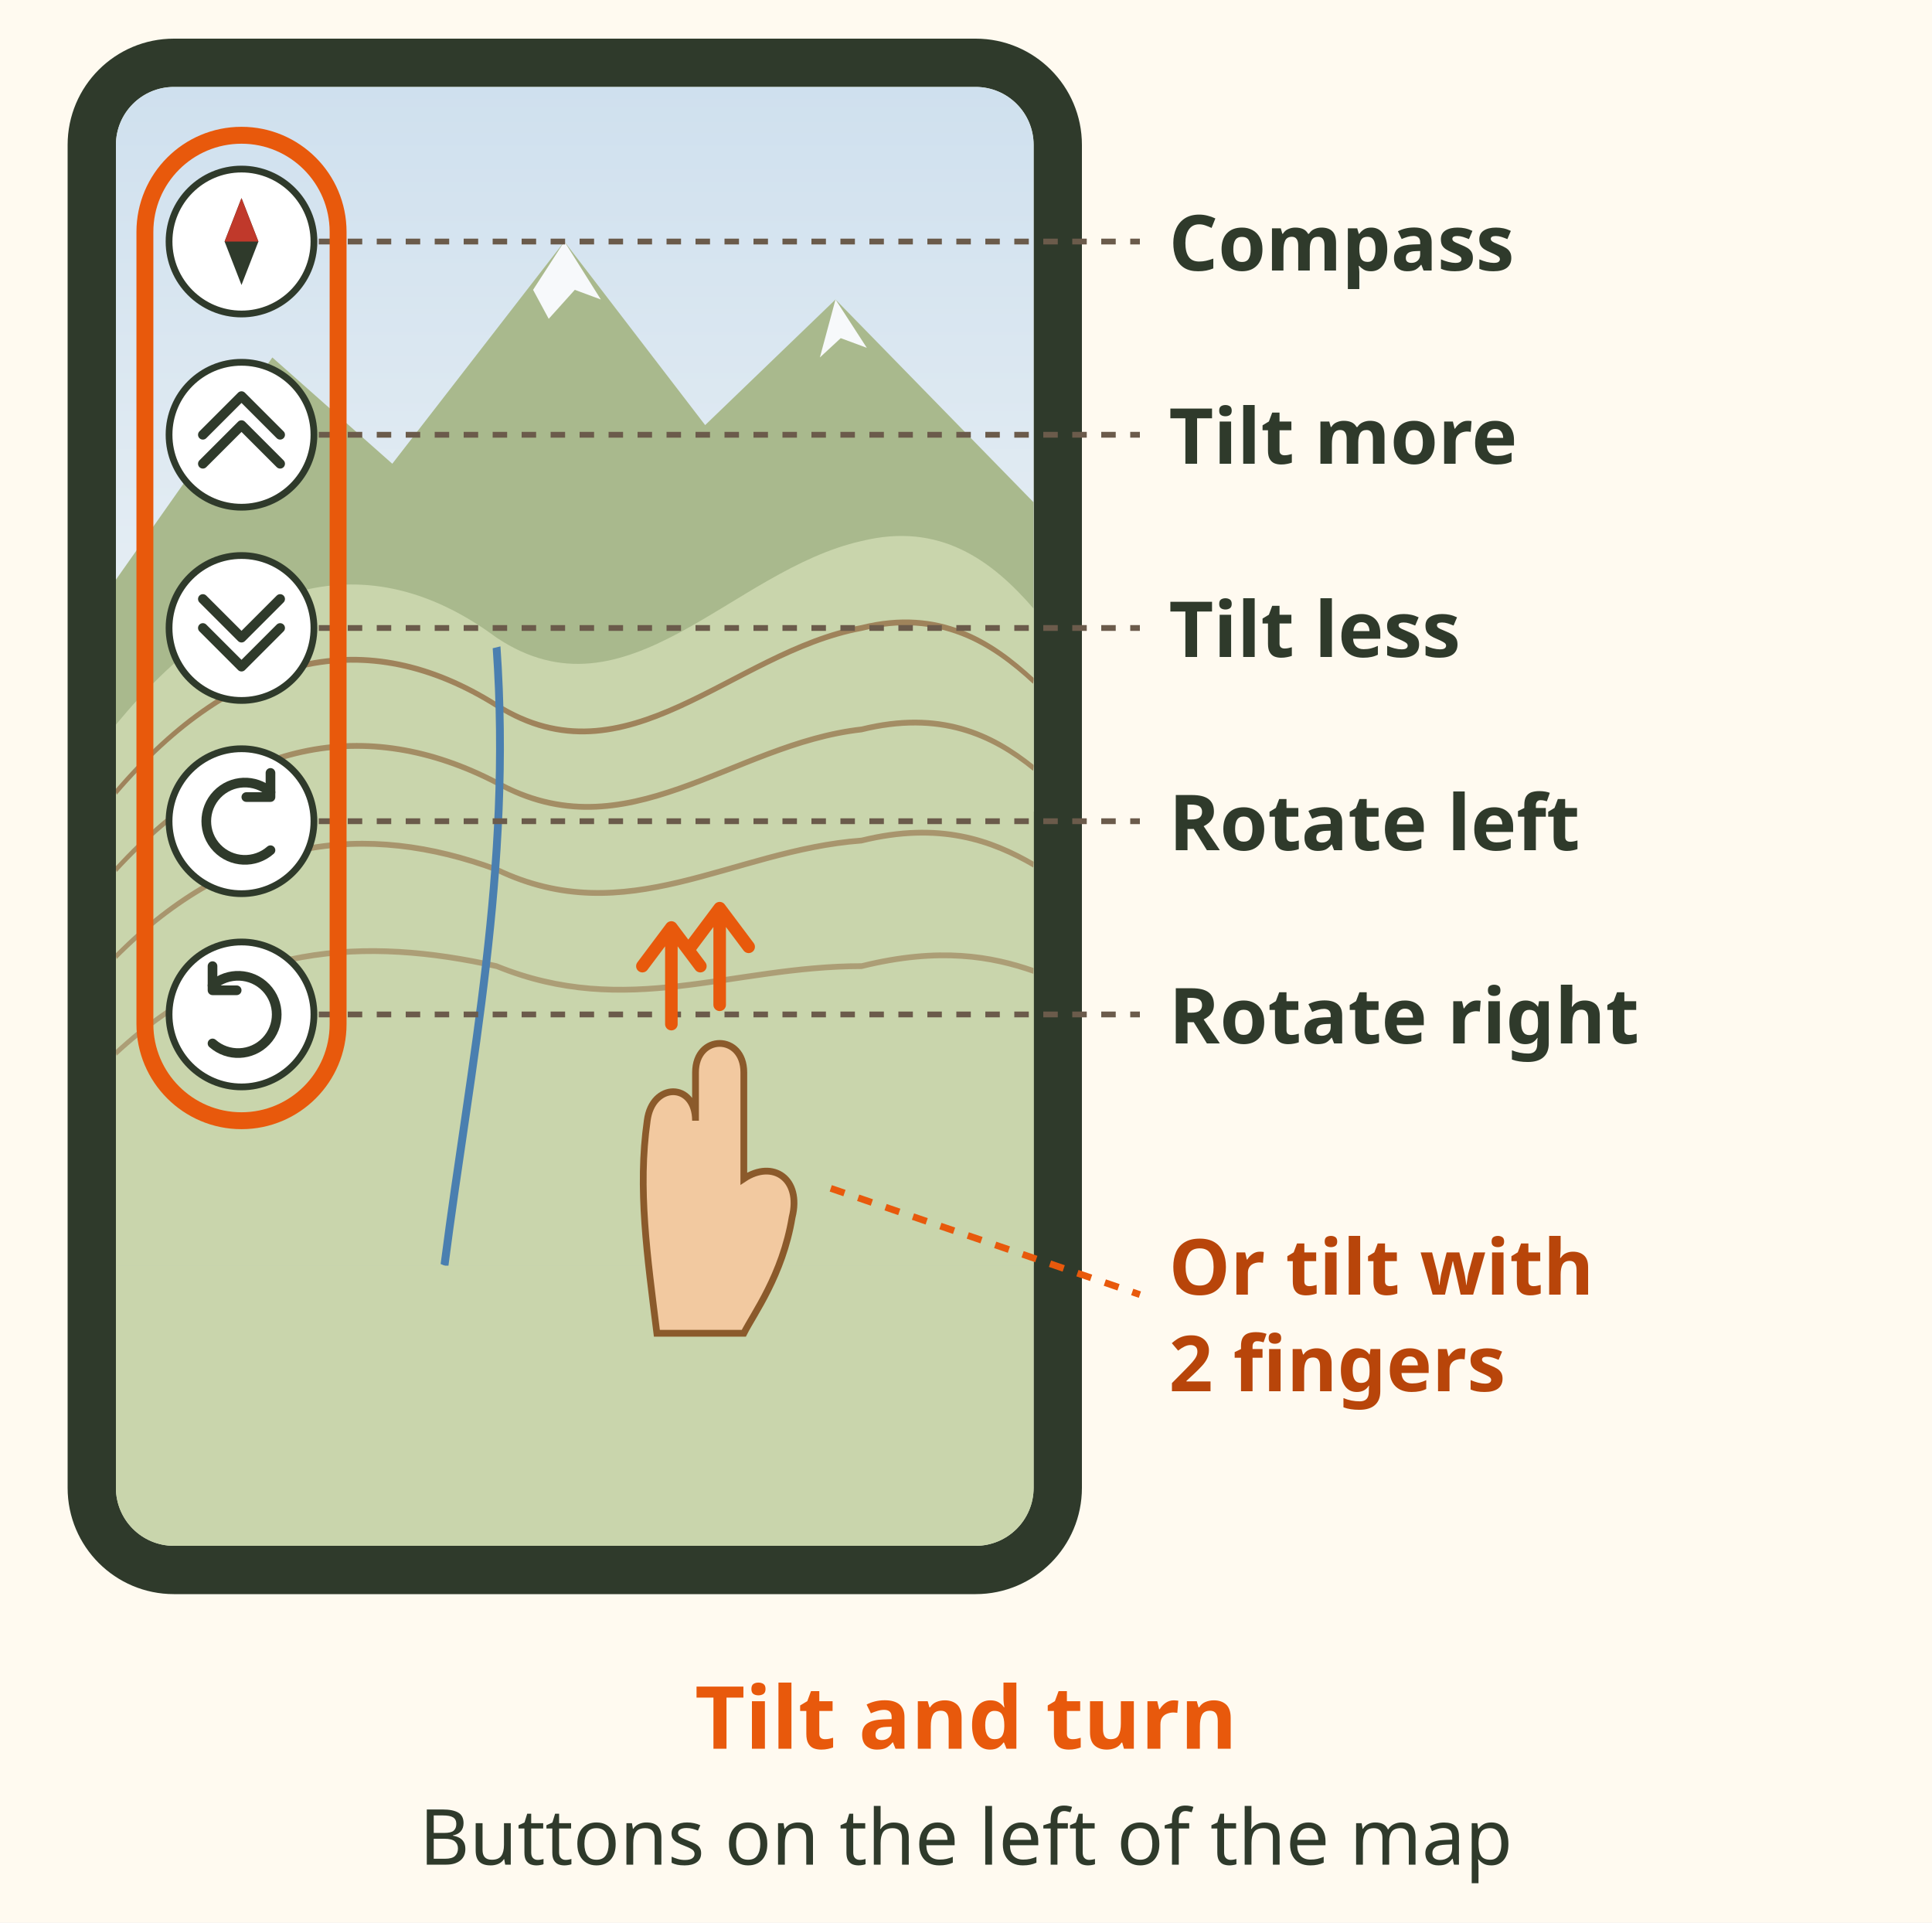
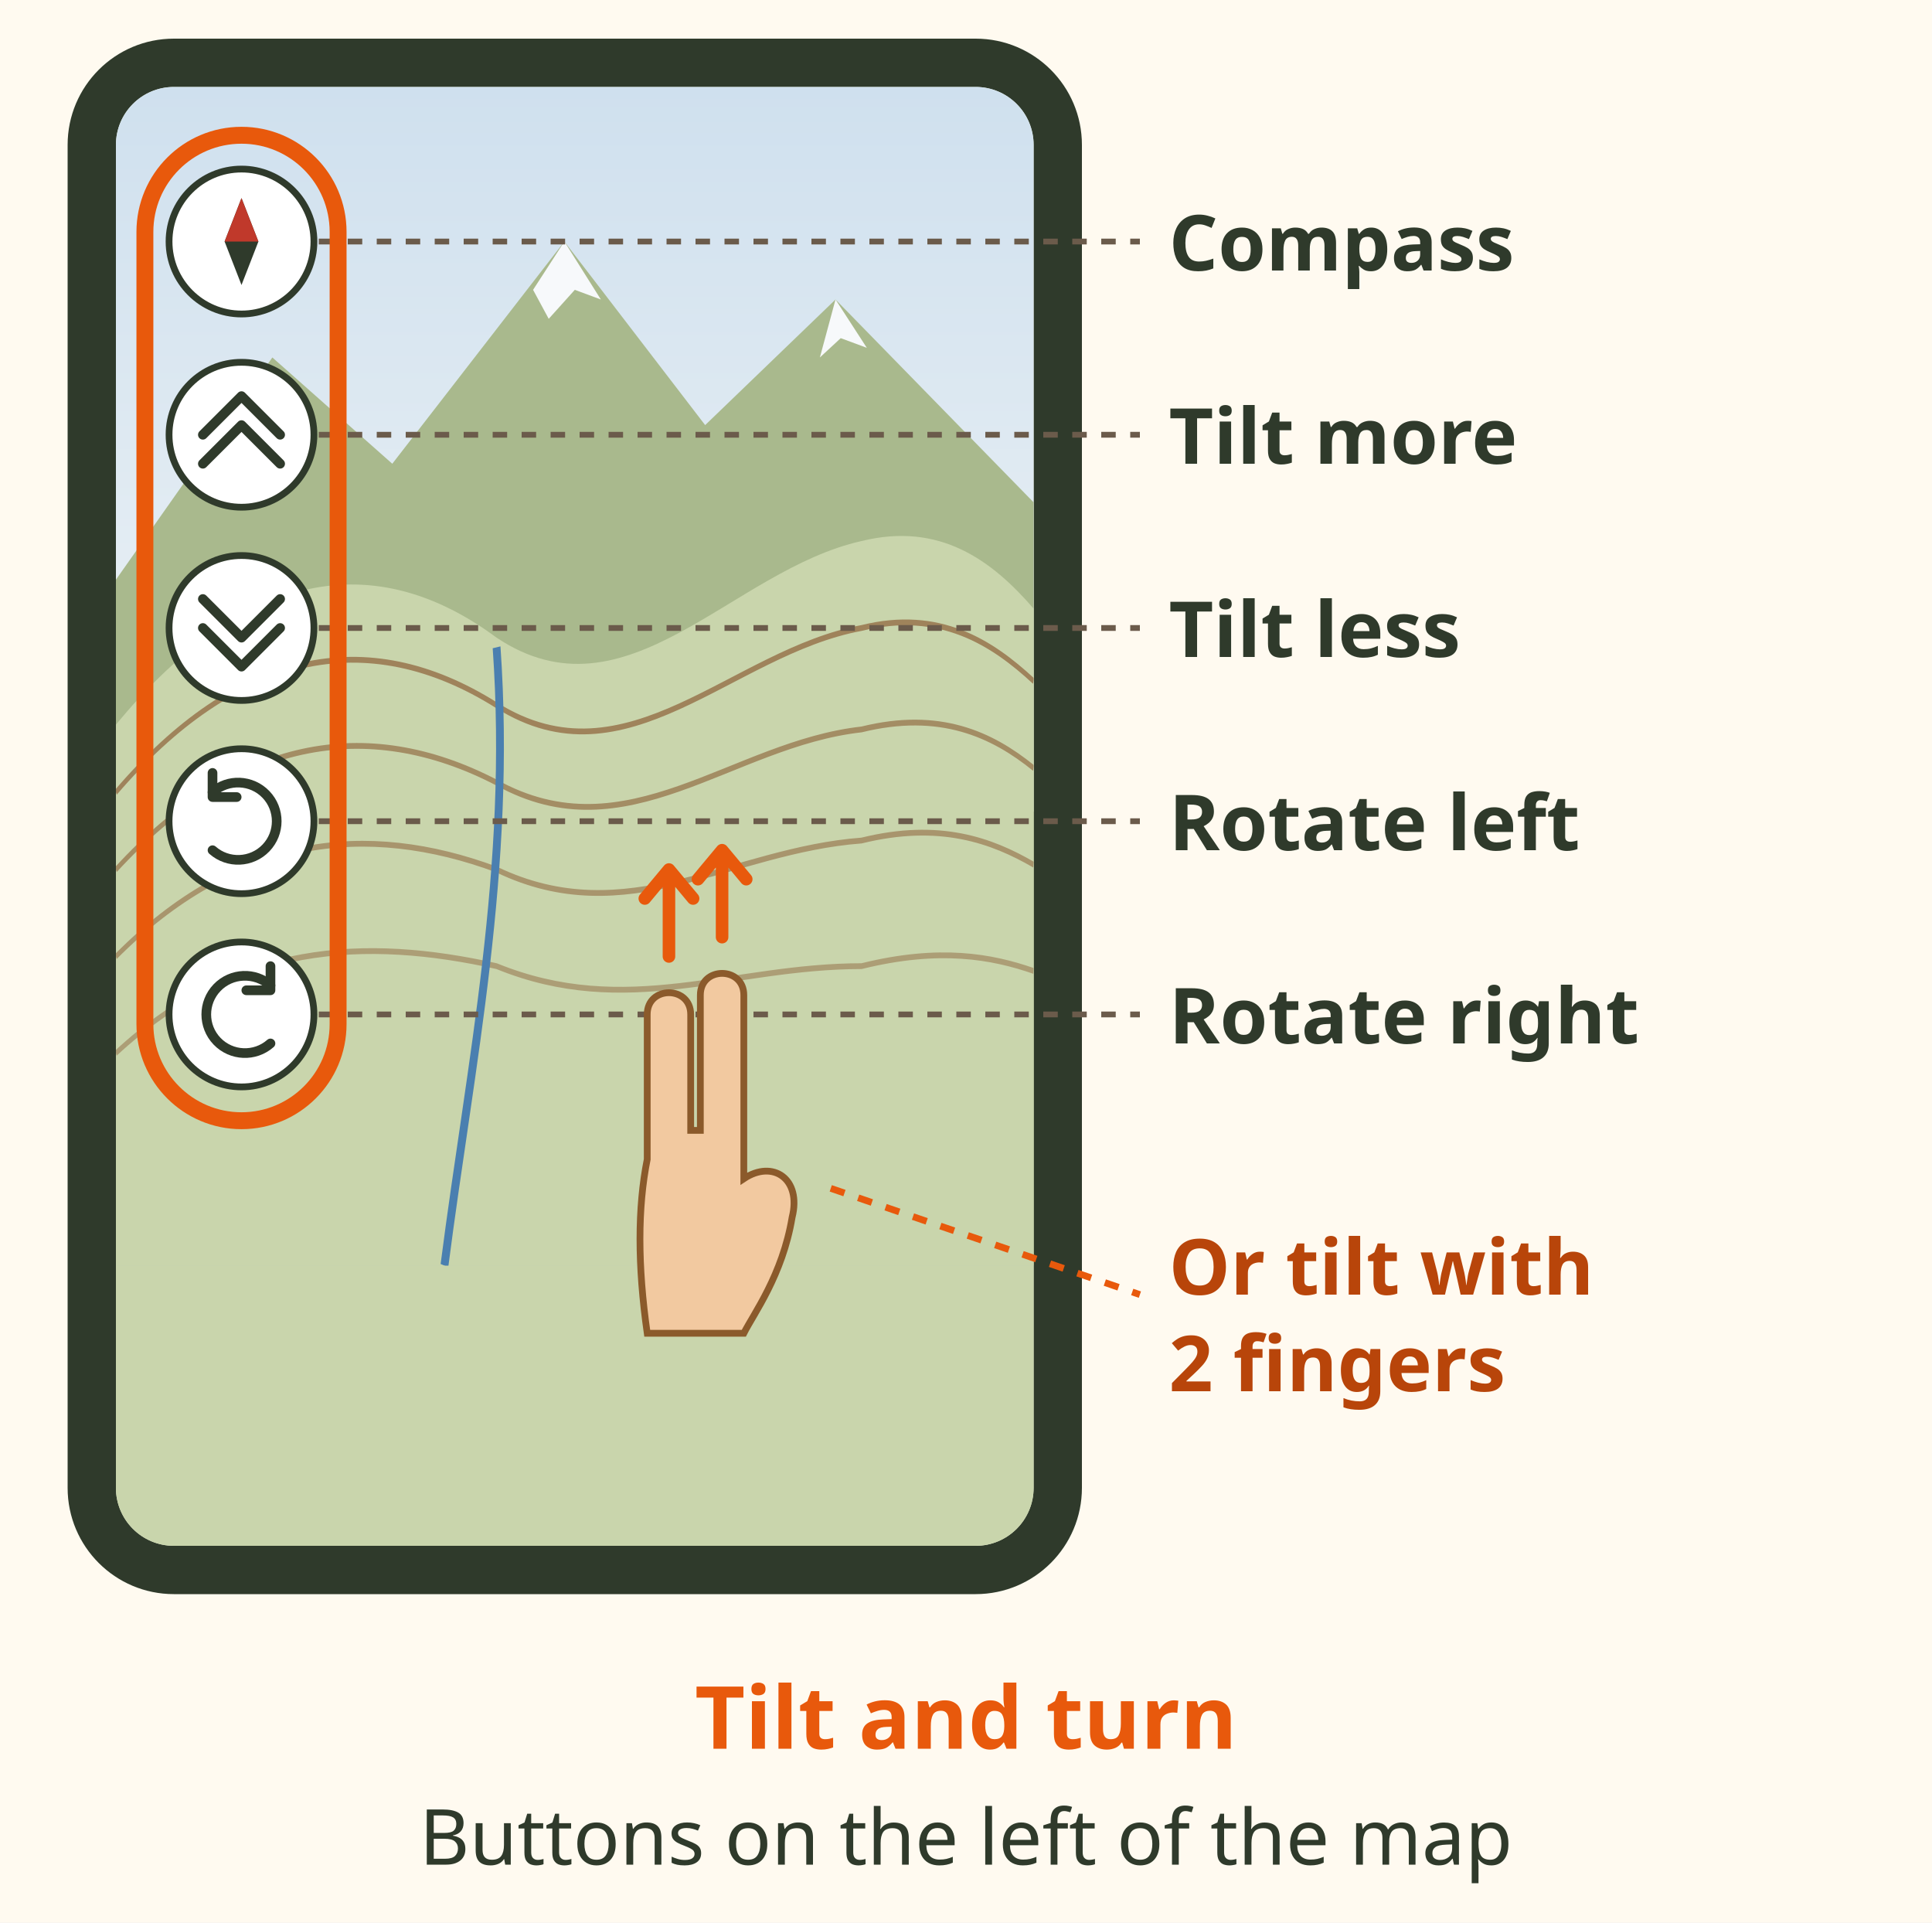
<svg xmlns="http://www.w3.org/2000/svg" viewBox="0 0 400 398" font-family="sans-serif" role="img" aria-label="Phone sketch of the Hunt Map in 3D. The column of round buttons on the left is ringed in orange: compass, tilt more, tilt less, rotate left, rotate right. You can also tilt with two fingers: a hand drags two fingers up the screen.">
  <rect width="400" height="398" fill="#fffaf0" />
  <defs>
    <clipPath id="rl-hm-tilt-scr">
      <rect x="24" y="18" width="190" height="302" rx="12" />
    </clipPath>
    <linearGradient id="rl-hm-tilt-sky" x1="0" y1="0" x2="0" y2="1">
      <stop offset="0" stop-color="#cfe0ee" />
      <stop offset="1" stop-color="#eef3f6" />
    </linearGradient>
  </defs>
  <rect x="14" y="8" width="210" height="322" rx="22" fill="#2f3a2b" />
  <rect x="24" y="18" width="190" height="302" rx="12" fill="#e6ead6" />
  <g clip-path="url(#rl-hm-tilt-scr)">
    <g transform="translate(24 0) scale(0.5398 1) translate(-24 0)">
      <rect x="24" y="18" width="352" height="150" fill="url(#rl-hm-tilt-sky)" />
      <path d="M24 120 L84 74 L130 96 L196 50 L250 88 L300 62 L376 104 V262 H24z" fill="#a9b98d" />
      <path d="M196 50 L210 62 L200 60 L190 66 L184 60z M300 62 L312 72 L302 70 L294 74z" fill="#f7f9fb" />
      <path d="M24 150 C70 120 120 112 170 132 C220 150 260 118 310 112 C340 108 360 116 376 126 V262 H24z" fill="#c9d5ac" />
      <path d="M24 164 C70 135 120 129 170 146 C220 163 260 135 310 130 C340 126 360 133 376 141" fill="none" stroke="#9a7a52" stroke-width="1.2" opacity="0.9" />
      <path d="M24 180 C70 153 120 148 170 162 C220 177 260 154 310 151 C340 147 360 152 376 159" fill="none" stroke="#9a7a52" stroke-width="1.2" opacity="0.8" />
      <path d="M24 198 C70 173 120 170 170 180 C220 193 260 176 310 174 C340 170 360 174 376 179" fill="none" stroke="#9a7a52" stroke-width="1.2" opacity="0.7" />
      <path d="M24 218 C70 195 120 194 170 200 C220 211 260 200 310 200 C340 196 360 198 376 201" fill="none" stroke="#9a7a52" stroke-width="1.2" opacity="0.6" />
      <path d="M150 262 C160 220 176 180 170 134" fill="none" stroke="#4a7fb0" stroke-width="3" />
      <rect x="24" y="262" width="352" height="60" fill="#c9d5ac" />
    </g>
  </g>
  <line x1="66" y1="50" x2="236" y2="50" stroke="#6b5b4b" stroke-width="1.2" stroke-dasharray="3 3" />
  <circle cx="50" cy="50" r="15" fill="#ffffff" stroke="#2f3a2b" stroke-width="1.4" />
  <g transform="translate(50 50)" fill="none" stroke="#2f3a2b" stroke-width="2" stroke-linecap="round" stroke-linejoin="round">
    <path d="M0 -9 L3.5 0 L0 9 L-3.5 0z" fill="#2f3a2b" stroke="none" />
    <path d="M0 -9 L3.5 0 L-3.5 0z" fill="#c0392b" stroke="none" />
  </g>
  <text x="242" y="56" font-size="16" font-weight="bold" fill="#2f3a2b">Compass</text>
  <line x1="66" y1="90" x2="236" y2="90" stroke="#6b5b4b" stroke-width="1.2" stroke-dasharray="3 3" />
  <circle cx="50" cy="90" r="15" fill="#ffffff" stroke="#2f3a2b" stroke-width="1.4" />
  <g transform="translate(50 90)" fill="none" stroke="#2f3a2b" stroke-width="2" stroke-linecap="round" stroke-linejoin="round">
    <path d="M-8 6 L0 -2 L8 6" />
    <path d="M-8 0 L0 -8 L8 0" />
  </g>
  <text x="242" y="96" font-size="16" font-weight="bold" fill="#2f3a2b">Tilt more</text>
  <line x1="66" y1="130" x2="236" y2="130" stroke="#6b5b4b" stroke-width="1.2" stroke-dasharray="3 3" />
  <circle cx="50" cy="130" r="15" fill="#ffffff" stroke="#2f3a2b" stroke-width="1.4" />
  <g transform="translate(50 130)" fill="none" stroke="#2f3a2b" stroke-width="2" stroke-linecap="round" stroke-linejoin="round">
    <path d="M-8 -6 L0 2 L8 -6" />
    <path d="M-8 0 L0 8 L8 0" />
  </g>
  <text x="242" y="136" font-size="16" font-weight="bold" fill="#2f3a2b">Tilt less</text>
  <line x1="66" y1="170" x2="236" y2="170" stroke="#6b5b4b" stroke-width="1.2" stroke-dasharray="3 3" />
  <circle cx="50" cy="170" r="15" fill="#ffffff" stroke="#2f3a2b" stroke-width="1.4" />
  <g transform="translate(50 170)" fill="none" stroke="#2f3a2b" stroke-width="2" stroke-linecap="round" stroke-linejoin="round">
-     <path d="M6 6 A8 8 0 1 1 6 -6" />
-     <path d="M6 -10 L6 -5 L1 -5" />
+     <path d="M-6 6 A8 8 0 1 0 -6 -6" />
+     <path d="M-6 -10 L-6 -5 L-1 -5" />
  </g>
  <text x="242" y="176" font-size="16" font-weight="bold" fill="#2f3a2b">Rotate left</text>
  <line x1="66" y1="210" x2="236" y2="210" stroke="#6b5b4b" stroke-width="1.2" stroke-dasharray="3 3" />
  <circle cx="50" cy="210" r="15" fill="#ffffff" stroke="#2f3a2b" stroke-width="1.4" />
  <g transform="translate(50 210)" fill="none" stroke="#2f3a2b" stroke-width="2" stroke-linecap="round" stroke-linejoin="round">
-     <path d="M-6 6 A8 8 0 1 0 -6 -6" />
-     <path d="M-6 -10 L-6 -5 L-1 -5" />
+     <path d="M6 6 A8 8 0 1 1 6 -6" />
+     <path d="M6 -10 L6 -5 L1 -5" />
  </g>
  <text x="242" y="216" font-size="16" font-weight="bold" fill="#2f3a2b">Rotate right</text>
  <rect x="30" y="28" width="40" height="204" rx="20" fill="none" stroke="#e8590c" stroke-width="3.5" />
  <g transform="translate(150 236)">
-     <path d="M-14 40 C-16 24 -18 10 -16 -4 C-15 -12 -6 -12 -6 -4 L-6 -14 C-6 -22 4 -22 4 -14 L4 8 C10 4 16 8 14 16 C12 28 6 36 4 40z" fill="#f2c9a0" stroke="#8b5a2b" stroke-width="1.4" />
-     <path d="M-11 -24 V-44 M-17 -36 L-11 -44 L-5 -36 M-1 -28 V-48 M-7 -40 L-1 -48 L5 -40" stroke="#e8590c" stroke-width="2.6" fill="none" stroke-linecap="round" stroke-linejoin="round" />
+     <path d="M-16 40 C-18 26 -18 14 -16 4 L-16 -26 C-16 -32 -7 -32 -7 -26 L-7 -2 L-5 -2 L-5 -30 C-5 -36 4 -36 4 -30 L4 8 C10 4 16 8 14 16 C12 28 6 36 4 40z" fill="#f2c9a0" stroke="#8b5a2b" stroke-width="1.4" />
+     <path d="M-11.5 -38 V-56 M-16.5 -50 L-11.5 -56 L-6.5 -50 M-0.5 -42 V-60 M-5.5 -54 L-0.5 -60 L4.5 -54" stroke="#e8590c" stroke-width="2.6" fill="none" stroke-linecap="round" stroke-linejoin="round" />
  </g>
  <line x1="172" y1="246" x2="236" y2="268" stroke="#e8590c" stroke-width="1.4" stroke-dasharray="3 3" />
  <text x="242" y="268" font-size="16" font-weight="bold" fill="#b8450a">Or tilt with</text>
  <text x="242" y="288" font-size="16" font-weight="bold" fill="#b8450a">2 fingers</text>
  <text x="200" y="362" font-size="18" font-weight="bold" fill="#e8590c" text-anchor="middle">Tilt and turn</text>
  <text x="200" y="386" font-size="16" fill="#2f3a2b" text-anchor="middle">Buttons on the left of the map</text>
</svg>
